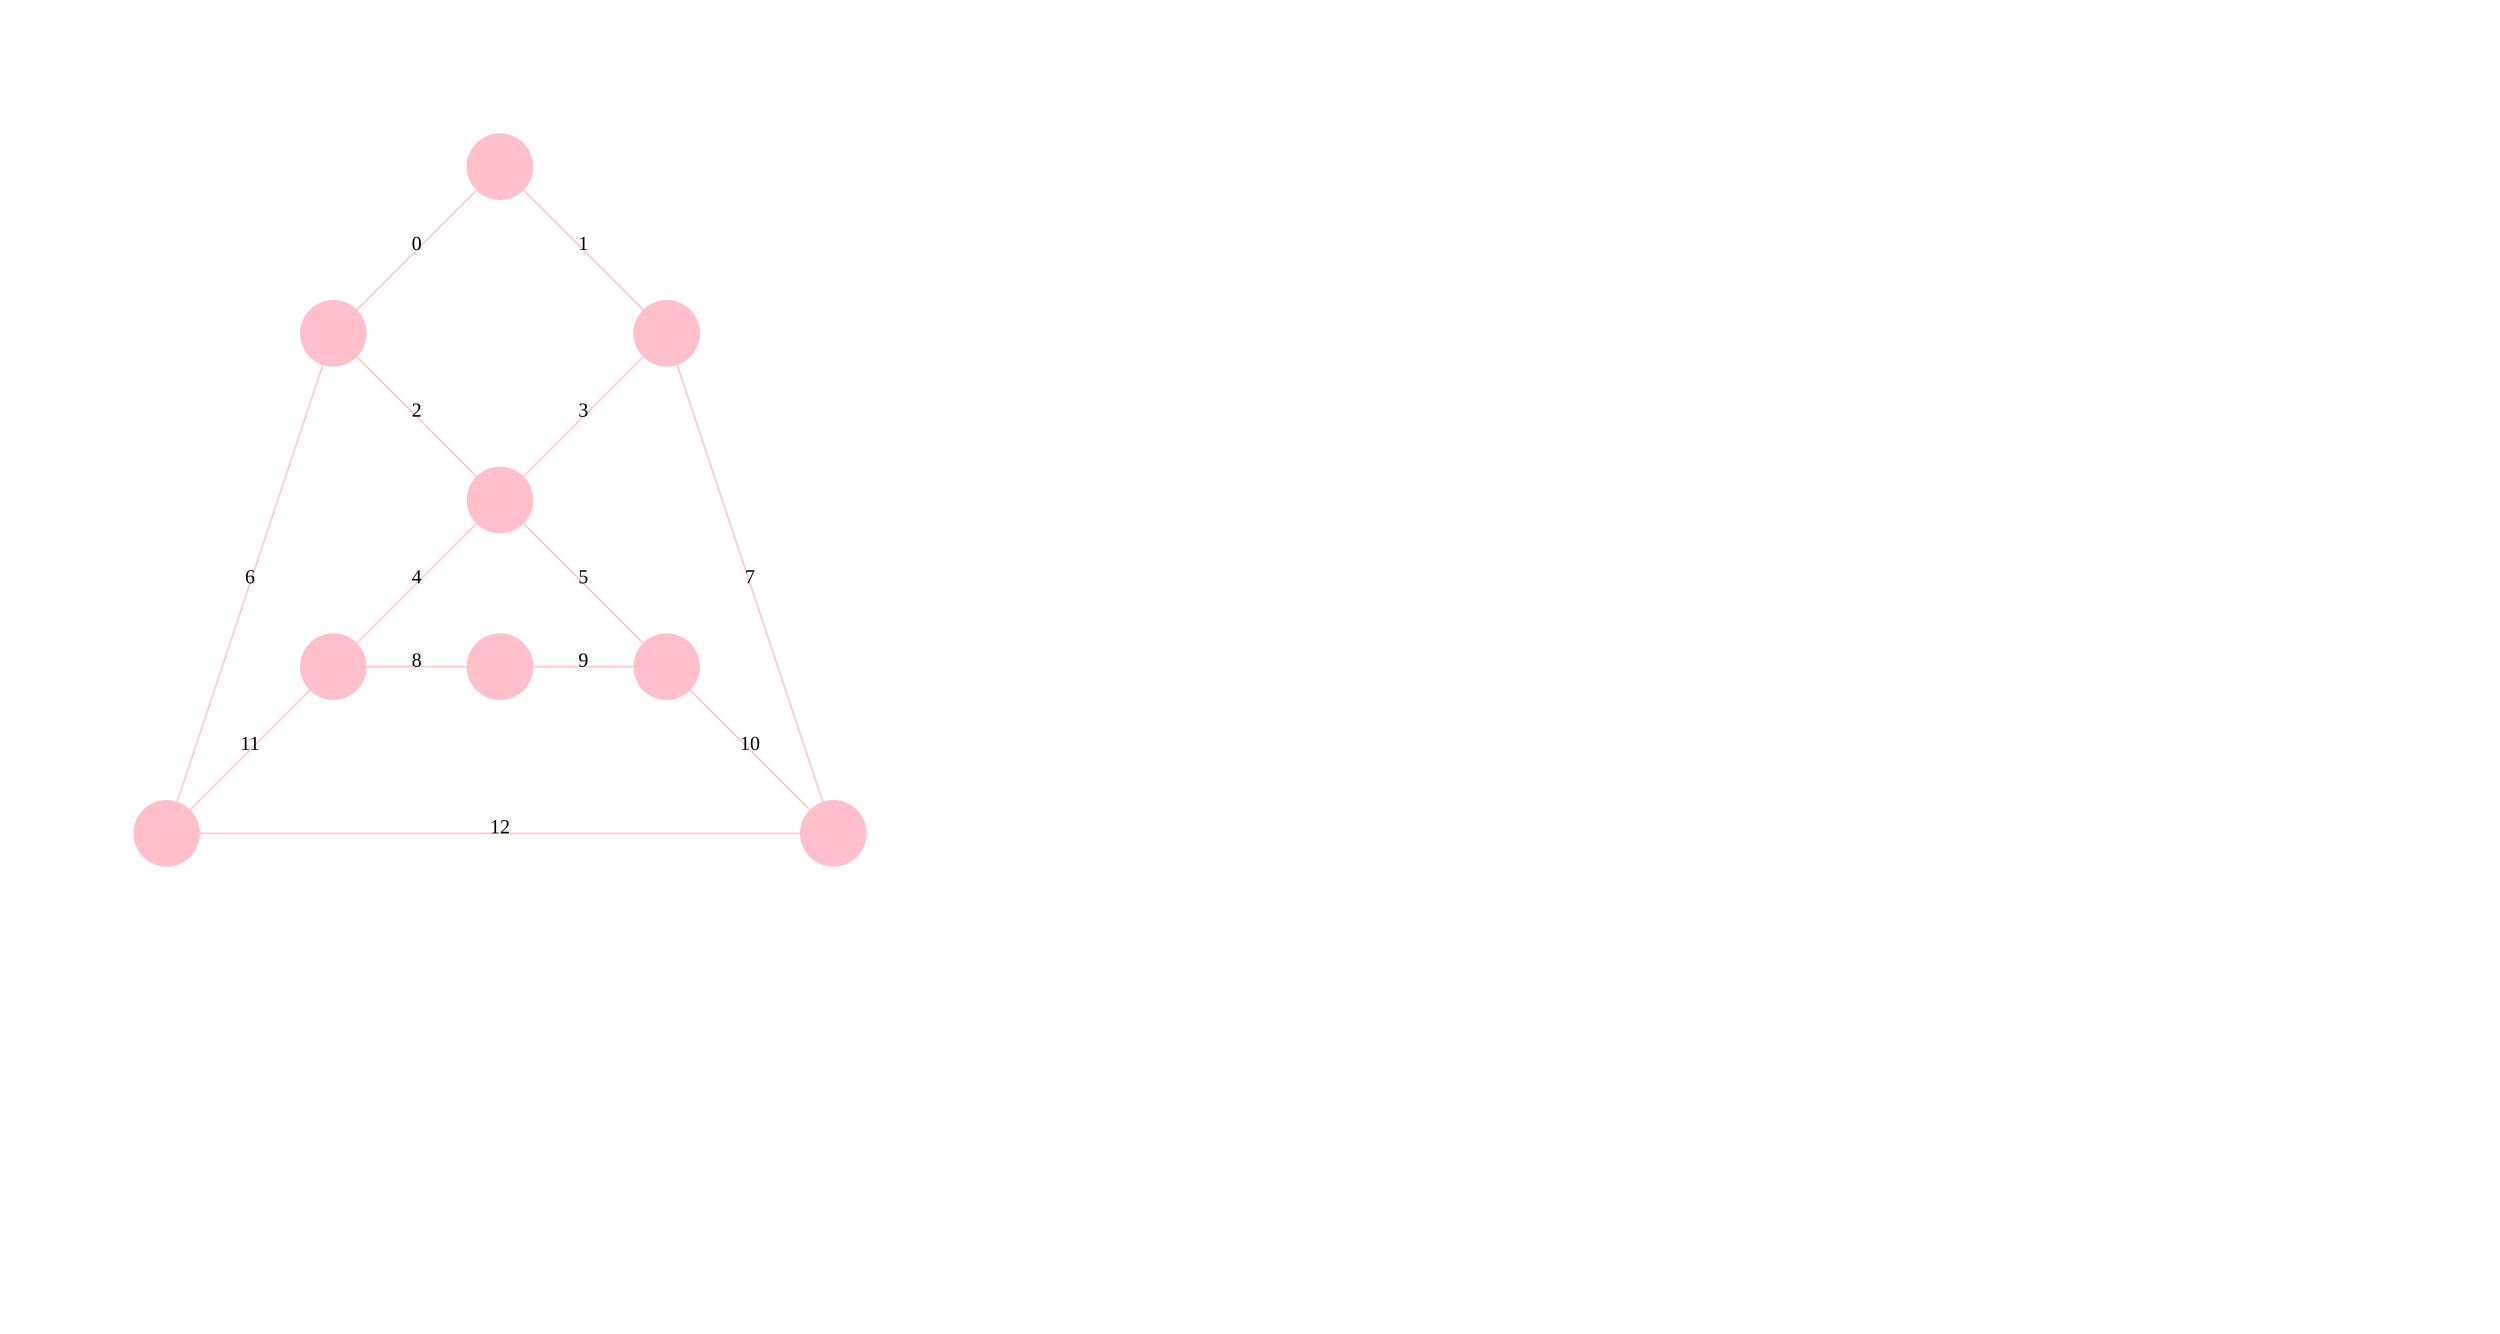
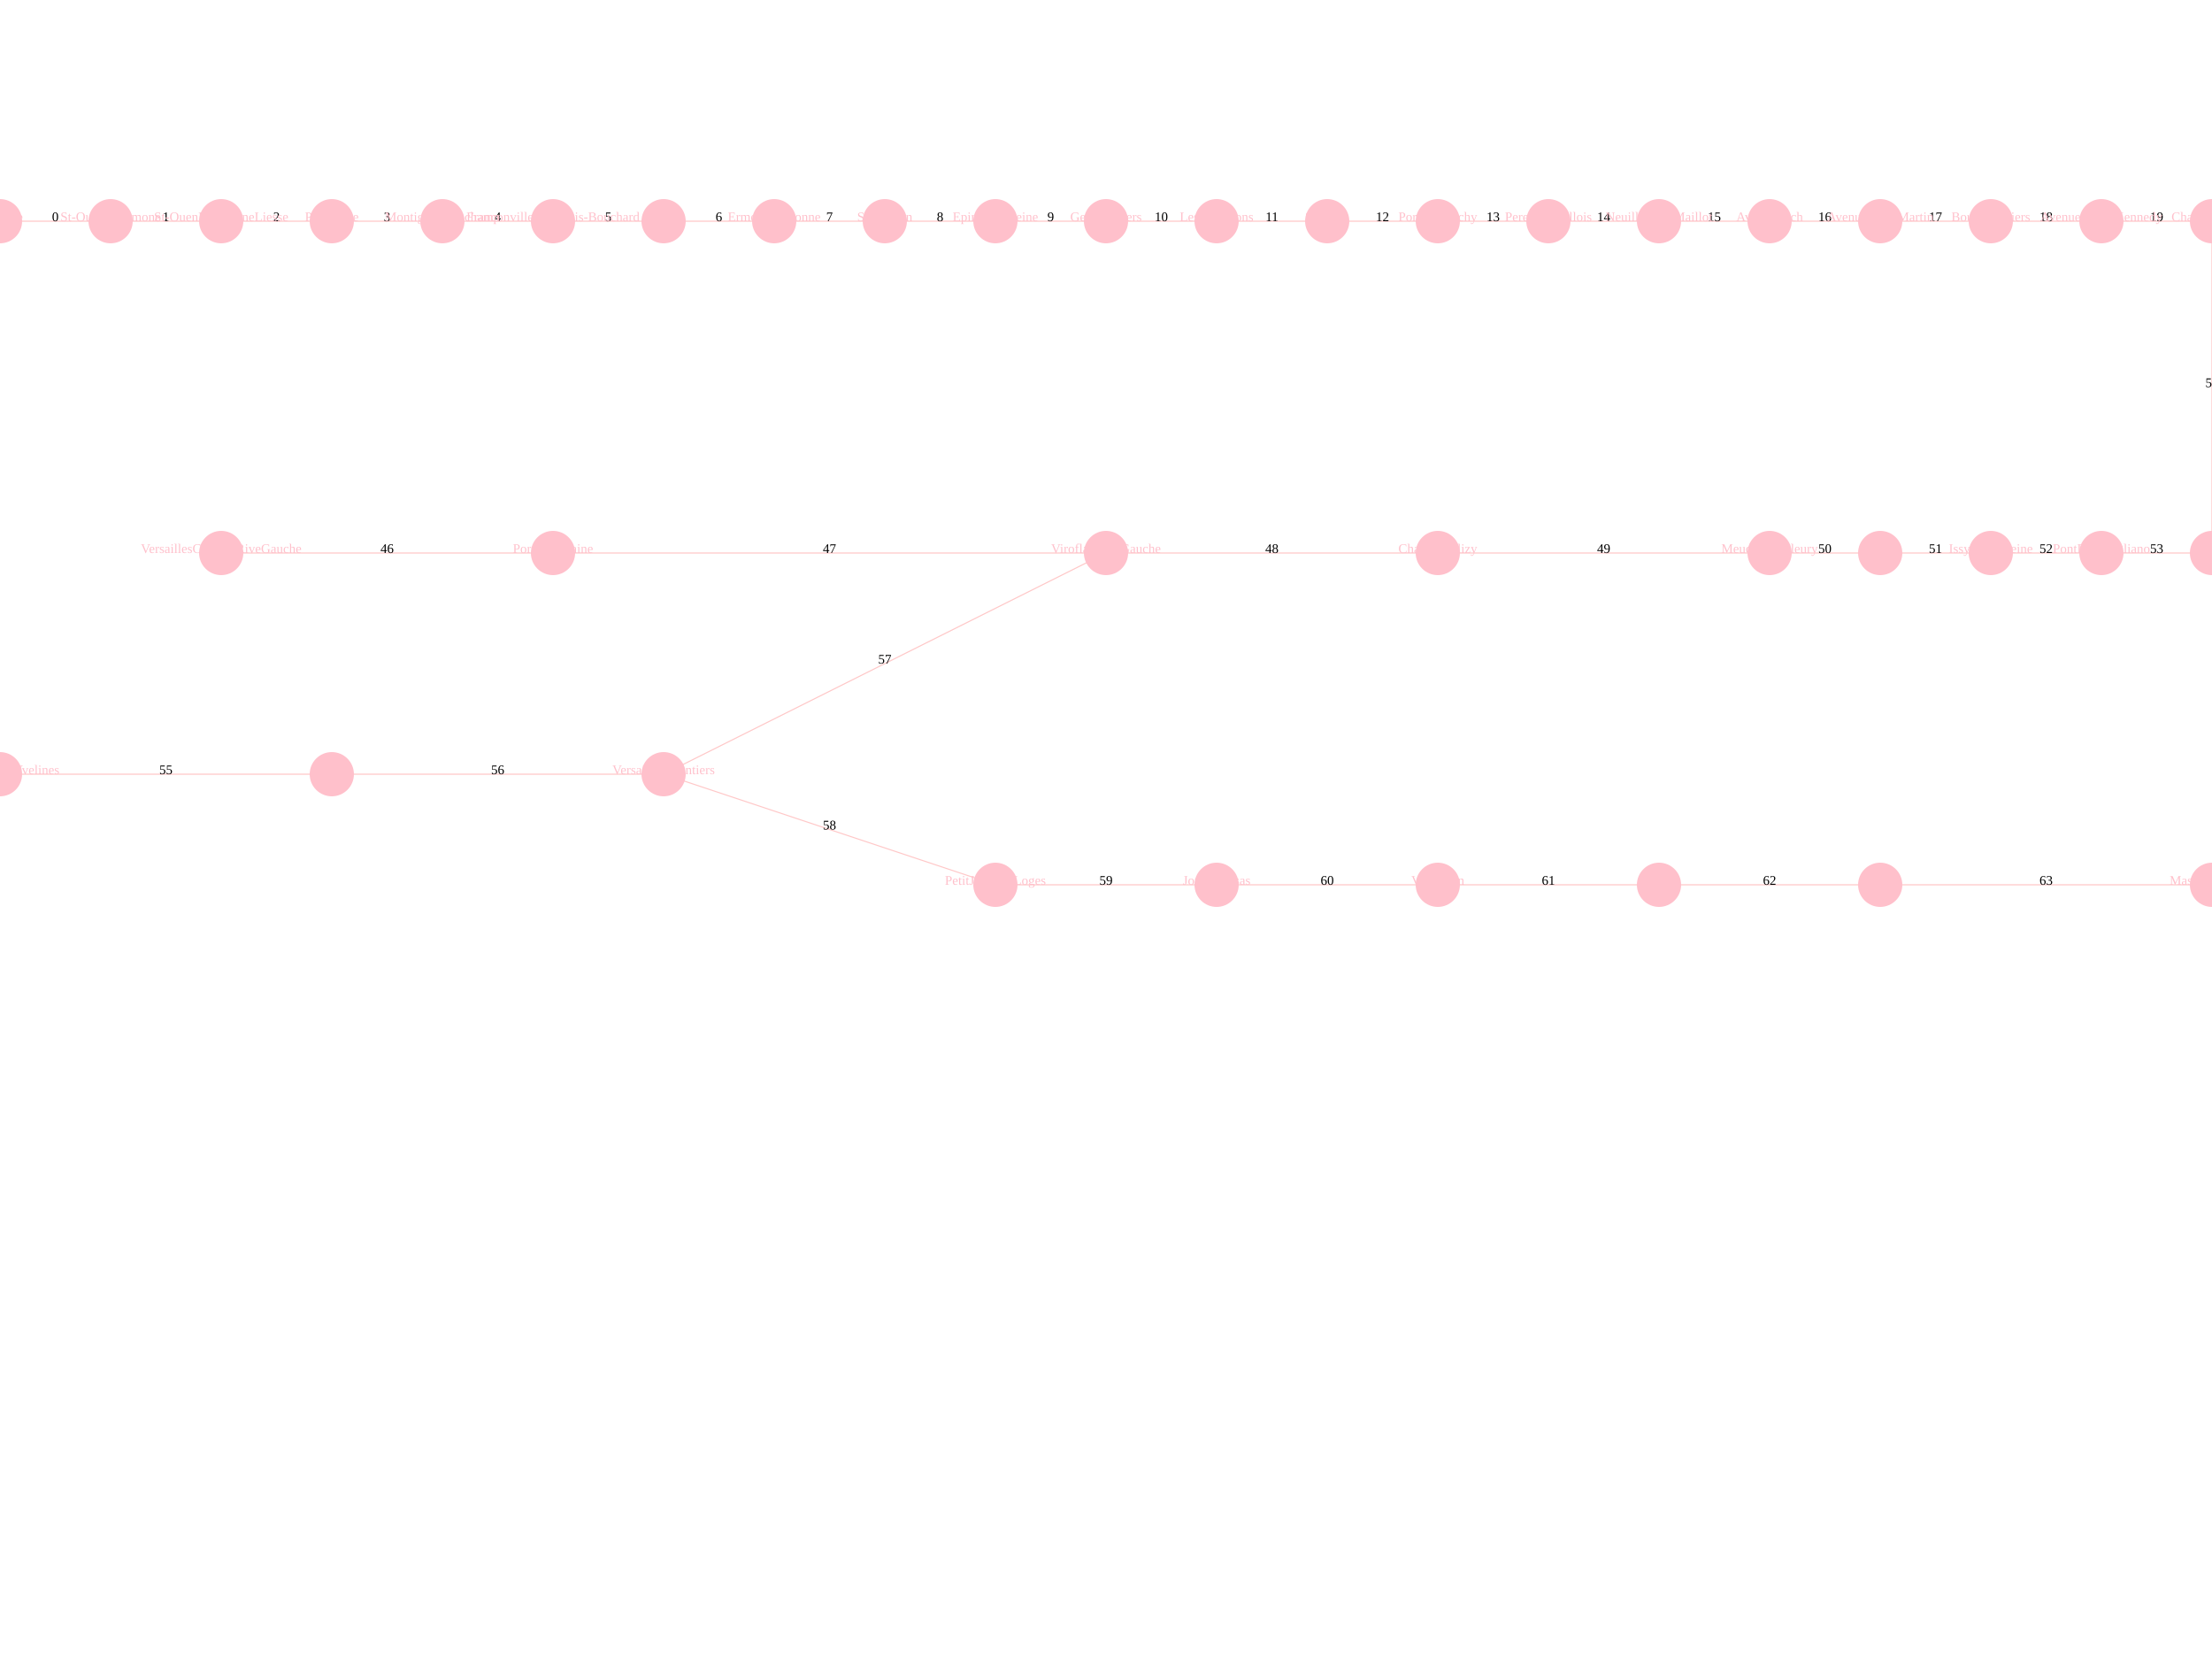
- <svg xmlns="http://www.w3.org/2000/svg" version="1.1" width="1500" height="800">
-   <line x1="300" y1="100" x2="200" y2="200" stroke="rgb(255,200,200)" />
-   <text x="250" y="150" fill="black" text-anchor="middle">0</text>
-   <line x1="300" y1="100" x2="400" y2="200" stroke="rgb(255,200,200)" />
-   <text x="350" y="150" fill="black" text-anchor="middle">1</text>
-   <line x1="200" y1="200" x2="300" y2="300" stroke="rgb(255,200,200)" />
-   <text x="250" y="250" fill="black" text-anchor="middle">2</text>
-   <line x1="400" y1="200" x2="300" y2="300" stroke="rgb(255,200,200)" />
-   <text x="350" y="250" fill="black" text-anchor="middle">3</text>
-   <line x1="300" y1="300" x2="200" y2="400" stroke="rgb(255,200,200)" />
-   <text x="250" y="350" fill="black" text-anchor="middle">4</text>
-   <line x1="300" y1="300" x2="400" y2="400" stroke="rgb(255,200,200)" />
-   <text x="350" y="350" fill="black" text-anchor="middle">5</text>
-   <line x1="200" y1="200" x2="100" y2="500" stroke="rgb(255,200,200)" />
-   <text x="150" y="350" fill="black" text-anchor="middle">6</text>
-   <line x1="400" y1="200" x2="500" y2="500" stroke="rgb(255,200,200)" />
-   <text x="450" y="350" fill="black" text-anchor="middle">7</text>
-   <line x1="200" y1="400" x2="300" y2="400" stroke="rgb(255,200,200)" />
-   <text x="250" y="400" fill="black" text-anchor="middle">8</text>
-   <line x1="300" y1="400" x2="400" y2="400" stroke="rgb(255,200,200)" />
-   <text x="350" y="400" fill="black" text-anchor="middle">9</text>
-   <line x1="400" y1="400" x2="500" y2="500" stroke="rgb(255,200,200)" />
-   <text x="450" y="450" fill="black" text-anchor="middle">10</text>
-   <line x1="200" y1="400" x2="100" y2="500" stroke="rgb(255,200,200)" />
-   <text x="150" y="450" fill="black" text-anchor="middle">11</text>
-   <line x1="100" y1="500" x2="500" y2="500" stroke="rgb(255,200,200)" />
-   <text x="300" y="500" fill="black" text-anchor="middle">12</text>
-   <circle cx="300" cy="100" r="20" fill="pink" />
-   <text x="300" y="100" fill="pink" text-anchor="middle">A</text>
+ <svg xmlns="http://www.w3.org/2000/svg" version="1.1" width="2000" height="1500">
+   <line x1="0" y1="200" x2="100" y2="200" stroke="rgb(255,200,200)" />
+   <text x="50" y="200" fill="black" text-anchor="middle">0</text>
+   <line x1="100" y1="200" x2="200" y2="200" stroke="rgb(255,200,200)" />
+   <text x="150" y="200" fill="black" text-anchor="middle">1</text>
+   <line x1="200" y1="200" x2="300" y2="200" stroke="rgb(255,200,200)" />
+   <text x="250" y="200" fill="black" text-anchor="middle">2</text>
+   <line x1="300" y1="200" x2="400" y2="200" stroke="rgb(255,200,200)" />
+   <text x="350" y="200" fill="black" text-anchor="middle">3</text>
+   <line x1="400" y1="200" x2="500" y2="200" stroke="rgb(255,200,200)" />
+   <text x="450" y="200" fill="black" text-anchor="middle">4</text>
+   <line x1="500" y1="200" x2="600" y2="200" stroke="rgb(255,200,200)" />
+   <text x="550" y="200" fill="black" text-anchor="middle">5</text>
+   <line x1="600" y1="200" x2="700" y2="200" stroke="rgb(255,200,200)" />
+   <text x="650" y="200" fill="black" text-anchor="middle">6</text>
+   <line x1="700" y1="200" x2="800" y2="200" stroke="rgb(255,200,200)" />
+   <text x="750" y="200" fill="black" text-anchor="middle">7</text>
+   <line x1="800" y1="200" x2="900" y2="200" stroke="rgb(255,200,200)" />
+   <text x="850" y="200" fill="black" text-anchor="middle">8</text>
+   <line x1="900" y1="200" x2="1000" y2="200" stroke="rgb(255,200,200)" />
+   <text x="950" y="200" fill="black" text-anchor="middle">9</text>
+   <line x1="1000" y1="200" x2="1100" y2="200" stroke="rgb(255,200,200)" />
+   <text x="1050" y="200" fill="black" text-anchor="middle">10</text>
+   <line x1="1100" y1="200" x2="1200" y2="200" stroke="rgb(255,200,200)" />
+   <text x="1150" y="200" fill="black" text-anchor="middle">11</text>
+   <line x1="1200" y1="200" x2="1300" y2="200" stroke="rgb(255,200,200)" />
+   <text x="1250" y="200" fill="black" text-anchor="middle">12</text>
+   <line x1="1300" y1="200" x2="1400" y2="200" stroke="rgb(255,200,200)" />
+   <text x="1350" y="200" fill="black" text-anchor="middle">13</text>
+   <line x1="1400" y1="200" x2="1500" y2="200" stroke="rgb(255,200,200)" />
+   <text x="1450" y="200" fill="black" text-anchor="middle">14</text>
+   <line x1="1500" y1="200" x2="1600" y2="200" stroke="rgb(255,200,200)" />
+   <text x="1550" y="200" fill="black" text-anchor="middle">15</text>
+   <line x1="1600" y1="200" x2="1700" y2="200" stroke="rgb(255,200,200)" />
+   <text x="1650" y="200" fill="black" text-anchor="middle">16</text>
+   <line x1="1700" y1="200" x2="1800" y2="200" stroke="rgb(255,200,200)" />
+   <text x="1750" y="200" fill="black" text-anchor="middle">17</text>
+   <line x1="1800" y1="200" x2="1900" y2="200" stroke="rgb(255,200,200)" />
+   <text x="1850" y="200" fill="black" text-anchor="middle">18</text>
+   <line x1="1900" y1="200" x2="2000" y2="200" stroke="rgb(255,200,200)" />
+   <text x="1950" y="200" fill="black" text-anchor="middle">19</text>
+   <line x1="2000" y1="200" x2="2100" y2="200" stroke="rgb(255,200,200)" />
+   <text x="2050" y="200" fill="black" text-anchor="middle">20</text>
+   <line x1="2100" y1="200" x2="2200" y2="200" stroke="rgb(255,200,200)" />
+   <text x="2150" y="200" fill="black" text-anchor="middle">21</text>
+   <line x1="2200" y1="200" x2="2300" y2="200" stroke="rgb(255,200,200)" />
+   <text x="2250" y="200" fill="black" text-anchor="middle">22</text>
+   <line x1="2300" y1="200" x2="2400" y2="200" stroke="rgb(255,200,200)" />
+   <text x="2350" y="200" fill="black" text-anchor="middle">23</text>
+   <line x1="2400" y1="200" x2="2600" y2="200" stroke="rgb(255,200,200)" />
+   <text x="2500" y="200" fill="black" text-anchor="middle">24</text>
+   <line x1="2600" y1="200" x2="2700" y2="200" stroke="rgb(255,200,200)" />
+   <text x="2650" y="200" fill="black" text-anchor="middle">25</text>
+   <line x1="2700" y1="200" x2="2800" y2="200" stroke="rgb(255,200,200)" />
+   <text x="2750" y="200" fill="black" text-anchor="middle">26</text>
+   <line x1="2800" y1="200" x2="2900" y2="200" stroke="rgb(255,200,200)" />
+   <text x="2850" y="200" fill="black" text-anchor="middle">27</text>
+   <line x1="2900" y1="200" x2="3000" y2="200" stroke="rgb(255,200,200)" />
+   <text x="2950" y="200" fill="black" text-anchor="middle">28</text>
+   <line x1="3000" y1="200" x2="3100" y2="200" stroke="rgb(255,200,200)" />
+   <text x="3050" y="200" fill="black" text-anchor="middle">29</text>
+   <line x1="3100" y1="200" x2="3300" y2="200" stroke="rgb(255,200,200)" />
+   <text x="3200" y="200" fill="black" text-anchor="middle">30</text>
+   <line x1="3300" y1="200" x2="3400" y2="200" stroke="rgb(255,200,200)" />
+   <text x="3350" y="200" fill="black" text-anchor="middle">31</text>
+   <line x1="3400" y1="200" x2="3500" y2="200" stroke="rgb(255,200,200)" />
+   <text x="3450" y="200" fill="black" text-anchor="middle">32</text>
+   <line x1="3500" y1="200" x2="3600" y2="200" stroke="rgb(255,200,200)" />
+   <text x="3550" y="200" fill="black" text-anchor="middle">33</text>
+   <line x1="3600" y1="200" x2="3700" y2="200" stroke="rgb(255,200,200)" />
+   <text x="3650" y="200" fill="black" text-anchor="middle">34</text>
+   <line x1="3700" y1="200" x2="3800" y2="200" stroke="rgb(255,200,200)" />
+   <text x="3750" y="200" fill="black" text-anchor="middle">35</text>
+   <line x1="3800" y1="200" x2="3900" y2="200" stroke="rgb(255,200,200)" />
+   <text x="3850" y="200" fill="black" text-anchor="middle">36</text>
+   <line x1="3900" y1="200" x2="4000" y2="200" stroke="rgb(255,200,200)" />
+   <text x="3950" y="200" fill="black" text-anchor="middle">37</text>
+   <line x1="4000" y1="200" x2="4100" y2="200" stroke="rgb(255,200,200)" />
+   <text x="4050" y="200" fill="black" text-anchor="middle">38</text>
+   <line x1="4100" y1="200" x2="4300" y2="200" stroke="rgb(255,200,200)" />
+   <text x="4200" y="200" fill="black" text-anchor="middle">39</text>
+   <line x1="4300" y1="200" x2="4500" y2="200" stroke="rgb(255,200,200)" />
+   <text x="4400" y="200" fill="black" text-anchor="middle">40</text>
+   <line x1="4500" y1="200" x2="4600" y2="200" stroke="rgb(255,200,200)" />
+   <text x="4550" y="200" fill="black" text-anchor="middle">41</text>
+   <line x1="4600" y1="200" x2="4700" y2="200" stroke="rgb(255,200,200)" />
+   <text x="4650" y="200" fill="black" text-anchor="middle">42</text>
+   <line x1="4700" y1="200" x2="4800" y2="200" stroke="rgb(255,200,200)" />
+   <text x="4750" y="200" fill="black" text-anchor="middle">43</text>
+   <line x1="4800" y1="200" x2="4900" y2="200" stroke="rgb(255,200,200)" />
+   <text x="4850" y="200" fill="black" text-anchor="middle">44</text>
+   <line x1="4900" y1="200" x2="5000" y2="200" stroke="rgb(255,200,200)" />
+   <text x="4950" y="200" fill="black" text-anchor="middle">45</text>
+   <line x1="200" y1="500" x2="500" y2="500" stroke="rgb(255,200,200)" />
+   <text x="350" y="500" fill="black" text-anchor="middle">46</text>
+   <line x1="500" y1="500" x2="1000" y2="500" stroke="rgb(255,200,200)" />
+   <text x="750" y="500" fill="black" text-anchor="middle">47</text>
+   <line x1="1000" y1="500" x2="1300" y2="500" stroke="rgb(255,200,200)" />
+   <text x="1150" y="500" fill="black" text-anchor="middle">48</text>
+   <line x1="1300" y1="500" x2="1600" y2="500" stroke="rgb(255,200,200)" />
+   <text x="1450" y="500" fill="black" text-anchor="middle">49</text>
+   <line x1="1600" y1="500" x2="1700" y2="500" stroke="rgb(255,200,200)" />
+   <text x="1650" y="500" fill="black" text-anchor="middle">50</text>
+   <line x1="1700" y1="500" x2="1800" y2="500" stroke="rgb(255,200,200)" />
+   <text x="1750" y="500" fill="black" text-anchor="middle">51</text>
+   <line x1="1800" y1="500" x2="1900" y2="500" stroke="rgb(255,200,200)" />
+   <text x="1850" y="500" fill="black" text-anchor="middle">52</text>
+   <line x1="1900" y1="500" x2="2000" y2="500" stroke="rgb(255,200,200)" />
+   <text x="1950" y="500" fill="black" text-anchor="middle">53</text>
+   <line x1="2000" y1="500" x2="2000" y2="200" stroke="rgb(255,200,200)" />
+   <text x="2000" y="350" fill="black" text-anchor="middle">54</text>
+   <line x1="0" y1="700" x2="300" y2="700" stroke="rgb(255,200,200)" />
+   <text x="150" y="700" fill="black" text-anchor="middle">55</text>
+   <line x1="300" y1="700" x2="600" y2="700" stroke="rgb(255,200,200)" />
+   <text x="450" y="700" fill="black" text-anchor="middle">56</text>
+   <line x1="600" y1="700" x2="1000" y2="500" stroke="rgb(255,200,200)" />
+   <text x="800" y="600" fill="black" text-anchor="middle">57</text>
+   <line x1="600" y1="700" x2="900" y2="800" stroke="rgb(255,200,200)" />
+   <text x="750" y="750" fill="black" text-anchor="middle">58</text>
+   <line x1="900" y1="800" x2="1100" y2="800" stroke="rgb(255,200,200)" />
+   <text x="1000" y="800" fill="black" text-anchor="middle">59</text>
+   <line x1="1100" y1="800" x2="1300" y2="800" stroke="rgb(255,200,200)" />
+   <text x="1200" y="800" fill="black" text-anchor="middle">60</text>
+   <line x1="1300" y1="800" x2="1500" y2="800" stroke="rgb(255,200,200)" />
+   <text x="1400" y="800" fill="black" text-anchor="middle">61</text>
+   <line x1="1500" y1="800" x2="1700" y2="800" stroke="rgb(255,200,200)" />
+   <text x="1600" y="800" fill="black" text-anchor="middle">62</text>
+   <line x1="1700" y1="800" x2="2000" y2="800" stroke="rgb(255,200,200)" />
+   <text x="1850" y="800" fill="black" text-anchor="middle">63</text>
+   <line x1="2000" y1="800" x2="2200" y2="700" stroke="rgb(255,200,200)" />
+   <text x="2100" y="750" fill="black" text-anchor="middle">64</text>
+   <line x1="2200" y1="700" x2="2400" y2="700" stroke="rgb(255,200,200)" />
+   <text x="2300" y="700" fill="black" text-anchor="middle">65</text>
+   <line x1="2400" y1="700" x2="2500" y2="700" stroke="rgb(255,200,200)" />
+   <text x="2450" y="700" fill="black" text-anchor="middle">66</text>
+   <line x1="2500" y1="700" x2="2700" y2="700" stroke="rgb(255,200,200)" />
+   <text x="2600" y="700" fill="black" text-anchor="middle">67</text>
+   <line x1="2700" y1="700" x2="2800" y2="700" stroke="rgb(255,200,200)" />
+   <text x="2750" y="700" fill="black" text-anchor="middle">68</text>
+   <line x1="2800" y1="700" x2="3000" y2="700" stroke="rgb(255,200,200)" />
+   <text x="2900" y="700" fill="black" text-anchor="middle">69</text>
+   <line x1="3000" y1="700" x2="3100" y2="200" stroke="rgb(255,200,200)" />
+   <text x="3050" y="450" fill="black" text-anchor="middle">70</text>
+   <line x1="2000" y1="800" x2="3300" y2="800" stroke="rgb(255,200,200)" />
+   <text x="2650" y="800" fill="black" text-anchor="middle">71</text>
+   <line x1="3300" y1="800" x2="3400" y2="800" stroke="rgb(255,200,200)" />
+   <text x="3350" y="800" fill="black" text-anchor="middle">72</text>
+   <line x1="3400" y1="800" x2="3500" y2="800" stroke="rgb(255,200,200)" />
+   <text x="3450" y="800" fill="black" text-anchor="middle">73</text>
+   <line x1="3500" y1="800" x2="3600" y2="800" stroke="rgb(255,200,200)" />
+   <text x="3550" y="800" fill="black" text-anchor="middle">74</text>
+   <line x1="3600" y1="800" x2="3700" y2="200" stroke="rgb(255,200,200)" />
+   <text x="3650" y="500" fill="black" text-anchor="middle">75</text>
+   <line x1="4100" y1="200" x2="4200" y2="800" stroke="rgb(255,200,200)" />
+   <text x="4150" y="500" fill="black" text-anchor="middle">76</text>
+   <line x1="4200" y1="800" x2="4300" y2="800" stroke="rgb(255,200,200)" />
+   <text x="4250" y="800" fill="black" text-anchor="middle">77</text>
+   <line x1="4300" y1="800" x2="4400" y2="800" stroke="rgb(255,200,200)" />
+   <text x="4350" y="800" fill="black" text-anchor="middle">78</text>
+   <line x1="4400" y1="800" x2="4500" y2="800" stroke="rgb(255,200,200)" />
+   <text x="4450" y="800" fill="black" text-anchor="middle">79</text>
+   <line x1="4500" y1="800" x2="4600" y2="800" stroke="rgb(255,200,200)" />
+   <text x="4550" y="800" fill="black" text-anchor="middle">80</text>
+   <line x1="4600" y1="800" x2="4700" y2="800" stroke="rgb(255,200,200)" />
+   <text x="4650" y="800" fill="black" text-anchor="middle">81</text>
+   <line x1="4700" y1="800" x2="4800" y2="800" stroke="rgb(255,200,200)" />
+   <text x="4750" y="800" fill="black" text-anchor="middle">82</text>
+   <line x1="4800" y1="800" x2="4900" y2="800" stroke="rgb(255,200,200)" />
+   <text x="4850" y="800" fill="black" text-anchor="middle">83</text>
+   <line x1="4900" y1="800" x2="5100" y2="800" stroke="rgb(255,200,200)" />
+   <text x="5000" y="800" fill="black" text-anchor="middle">84</text>
+   <circle cx="0" cy="200" r="20" fill="pink" />
+   <text x="0" y="200" fill="pink" text-anchor="middle">Pontoise</text>
+   <circle cx="100" cy="200" r="20" fill="pink" />
+   <text x="100" y="200" fill="pink" text-anchor="middle">St-OuenL'Aumone</text>
  <circle cx="200" cy="200" r="20" fill="pink" />
-   <text x="200" y="200" fill="pink" text-anchor="middle">B</text>
+   <text x="200" y="200" fill="pink" text-anchor="middle">St-OuenL'AumoneLiesse</text>
+   <circle cx="300" cy="200" r="20" fill="pink" />
+   <text x="300" y="200" fill="pink" text-anchor="middle">Pierrelaye</text>
  <circle cx="400" cy="200" r="20" fill="pink" />
-   <text x="400" y="200" fill="pink" text-anchor="middle">C</text>
-   <circle cx="300" cy="300" r="20" fill="pink" />
-   <text x="300" y="300" fill="pink" text-anchor="middle">D</text>
-   <circle cx="200" cy="400" r="20" fill="pink" />
-   <text x="200" y="400" fill="pink" text-anchor="middle">E</text>
-   <circle cx="300" cy="400" r="20" fill="pink" />
-   <text x="300" y="400" fill="pink" text-anchor="middle">F</text>
-   <circle cx="400" cy="400" r="20" fill="pink" />
-   <text x="400" y="400" fill="pink" text-anchor="middle">G</text>
-   <circle cx="100" cy="500" r="20" fill="pink" />
-   <text x="100" y="500" fill="pink" text-anchor="middle">H</text>
+   <text x="400" y="200" fill="pink" text-anchor="middle">MontignyBeauchamp</text>
+   <circle cx="500" cy="200" r="20" fill="pink" />
+   <text x="500" y="200" fill="pink" text-anchor="middle">FranconvilleLePlessis-Bouchard</text>
+   <circle cx="600" cy="200" r="20" fill="pink" />
+   <text x="600" y="200" fill="pink" text-anchor="middle">Cernay</text>
+   <circle cx="700" cy="200" r="20" fill="pink" />
+   <text x="700" y="200" fill="pink" text-anchor="middle">ErmontEaubonne</text>
+   <circle cx="800" cy="200" r="20" fill="pink" />
+   <text x="800" y="200" fill="pink" text-anchor="middle">St-Gratien</text>
+   <circle cx="900" cy="200" r="20" fill="pink" />
+   <text x="900" y="200" fill="pink" text-anchor="middle">EpinaySurSeine</text>
+   <circle cx="1000" cy="200" r="20" fill="pink" />
+   <text x="1000" y="200" fill="pink" text-anchor="middle">Gennevilliers</text>
+   <circle cx="1100" cy="200" r="20" fill="pink" />
+   <text x="1100" y="200" fill="pink" text-anchor="middle">LesGresillons</text>
+   <circle cx="1200" cy="200" r="20" fill="pink" />
+   <text x="1200" y="200" fill="pink" text-anchor="middle">St-Ouen</text>
+   <circle cx="1300" cy="200" r="20" fill="pink" />
+   <text x="1300" y="200" fill="pink" text-anchor="middle">PorteDeClichy</text>
+   <circle cx="1400" cy="200" r="20" fill="pink" />
+   <text x="1400" y="200" fill="pink" text-anchor="middle">PereireLevallois</text>
+   <circle cx="1500" cy="200" r="20" fill="pink" />
+   <text x="1500" y="200" fill="pink" text-anchor="middle">NeuillyPorteMaillot</text>
+   <circle cx="1600" cy="200" r="20" fill="pink" />
+   <text x="1600" y="200" fill="pink" text-anchor="middle">AvenueFoch</text>
+   <circle cx="1700" cy="200" r="20" fill="pink" />
+   <text x="1700" y="200" fill="pink" text-anchor="middle">AvenueHenriMartin</text>
+   <circle cx="1800" cy="200" r="20" fill="pink" />
+   <text x="1800" y="200" fill="pink" text-anchor="middle">Boulainvilliers</text>
+   <circle cx="1900" cy="200" r="20" fill="pink" />
+   <text x="1900" y="200" fill="pink" text-anchor="middle">AvenueDuPdtKennedy</text>
+   <circle cx="2000" cy="200" r="20" fill="pink" />
+   <text x="2000" y="200" fill="pink" text-anchor="middle">ChampDeMars</text>
+   <circle cx="2100" cy="200" r="20" fill="pink" />
+   <text x="2100" y="200" fill="pink" text-anchor="middle">PontDeL'Alma</text>
+   <circle cx="2200" cy="200" r="20" fill="pink" />
+   <text x="2200" y="200" fill="pink" text-anchor="middle">Invalides</text>
+   <circle cx="2300" cy="200" r="20" fill="pink" />
+   <text x="2300" y="200" fill="pink" text-anchor="middle">MuseeD'Orsay</text>
+   <circle cx="2400" cy="200" r="20" fill="pink" />
+   <text x="2400" y="200" fill="pink" text-anchor="middle">St-Michel</text>
+   <circle cx="2600" cy="200" r="20" fill="pink" />
+   <text x="2600" y="200" fill="pink" text-anchor="middle">ParisAusterlitz</text>
+   <circle cx="2700" cy="200" r="20" fill="pink" />
+   <text x="2700" y="200" fill="pink" text-anchor="middle">BibliothequeFrancoisMitterrand</text>
+   <circle cx="2800" cy="200" r="20" fill="pink" />
+   <text x="2800" y="200" fill="pink" text-anchor="middle">IvrySurSeine</text>
+   <circle cx="2900" cy="200" r="20" fill="pink" />
+   <text x="2900" y="200" fill="pink" text-anchor="middle">VitrySurSeine</text>
+   <circle cx="3000" cy="200" r="20" fill="pink" />
+   <text x="3000" y="200" fill="pink" text-anchor="middle">LesArdoines</text>
+   <circle cx="3100" cy="200" r="20" fill="pink" />
+   <text x="3100" y="200" fill="pink" text-anchor="middle">ChoisyLeRoi</text>
+   <circle cx="3300" cy="200" r="20" fill="pink" />
+   <text x="3300" y="200" fill="pink" text-anchor="middle">VilleneuveLeRoi</text>
+   <circle cx="3400" cy="200" r="20" fill="pink" />
+   <text x="3400" y="200" fill="pink" text-anchor="middle">Ablon</text>
+   <circle cx="3500" cy="200" r="20" fill="pink" />
+   <text x="3500" y="200" fill="pink" text-anchor="middle">AthisMons</text>
+   <circle cx="3600" cy="200" r="20" fill="pink" />
+   <text x="3600" y="200" fill="pink" text-anchor="middle">Juvisy</text>
+   <circle cx="3700" cy="200" r="20" fill="pink" />
+   <text x="3700" y="200" fill="pink" text-anchor="middle">SavignySurOrge</text>
+   <circle cx="3800" cy="200" r="20" fill="pink" />
+   <text x="3800" y="200" fill="pink" text-anchor="middle">EpinaySurOrge</text>
+   <circle cx="3900" cy="200" r="20" fill="pink" />
+   <text x="3900" y="200" fill="pink" text-anchor="middle">Ste-GenevieveDesBois</text>
+   <circle cx="4000" cy="200" r="20" fill="pink" />
+   <text x="4000" y="200" fill="pink" text-anchor="middle">St-MichelSurOrge</text>
+   <circle cx="4100" cy="200" r="20" fill="pink" />
+   <text x="4100" y="200" fill="pink" text-anchor="middle">Bretigny</text>
+   <circle cx="4300" cy="200" r="20" fill="pink" />
+   <text x="4300" y="200" fill="pink" text-anchor="middle">MarollesEnHurepoix</text>
+   <circle cx="4500" cy="200" r="20" fill="pink" />
+   <text x="4500" y="200" fill="pink" text-anchor="middle">Bouray</text>
+   <circle cx="4600" cy="200" r="20" fill="pink" />
+   <text x="4600" y="200" fill="pink" text-anchor="middle">Lardy</text>
+   <circle cx="4700" cy="200" r="20" fill="pink" />
+   <text x="4700" y="200" fill="pink" text-anchor="middle">Chamarande</text>
+   <circle cx="4800" cy="200" r="20" fill="pink" />
+   <text x="4800" y="200" fill="pink" text-anchor="middle">Etrechy</text>
+   <circle cx="4900" cy="200" r="20" fill="pink" />
+   <text x="4900" y="200" fill="pink" text-anchor="middle">Etampes</text>
+   <circle cx="5000" cy="200" r="20" fill="pink" />
+   <text x="5000" y="200" fill="pink" text-anchor="middle">St-MartinD'Etampes</text>
+   <circle cx="2000" cy="500" r="20" fill="pink" />
+   <text x="2000" y="500" fill="pink" text-anchor="middle">Javel</text>
+   <circle cx="1900" cy="500" r="20" fill="pink" />
+   <text x="1900" y="500" fill="pink" text-anchor="middle">PontDuGarigliano</text>
+   <circle cx="1800" cy="500" r="20" fill="pink" />
+   <text x="1800" y="500" fill="pink" text-anchor="middle">IssyValDeSeine</text>
+   <circle cx="1700" cy="500" r="20" fill="pink" />
+   <text x="1700" y="500" fill="pink" text-anchor="middle">Issy</text>
+   <circle cx="1600" cy="500" r="20" fill="pink" />
+   <text x="1600" y="500" fill="pink" text-anchor="middle">MeudonValFleury</text>
+   <circle cx="1300" cy="500" r="20" fill="pink" />
+   <text x="1300" y="500" fill="pink" text-anchor="middle">ChavilleVelizy</text>
+   <circle cx="1000" cy="500" r="20" fill="pink" />
+   <text x="1000" y="500" fill="pink" text-anchor="middle">ViroflayRiveGauche</text>
  <circle cx="500" cy="500" r="20" fill="pink" />
-   <text x="500" y="500" fill="pink" text-anchor="middle">I</text>
+   <text x="500" y="500" fill="pink" text-anchor="middle">Porchefontaine</text>
+   <circle cx="200" cy="500" r="20" fill="pink" />
+   <text x="200" y="500" fill="pink" text-anchor="middle">VersaillesChateauRiveGauche</text>
+   <circle cx="0" cy="700" r="20" fill="pink" />
+   <text x="0" y="700" fill="pink" text-anchor="middle">St-QuentinEnYvelines</text>
+   <circle cx="300" cy="700" r="20" fill="pink" />
+   <text x="300" y="700" fill="pink" text-anchor="middle">St-Cyr</text>
+   <circle cx="600" cy="700" r="20" fill="pink" />
+   <text x="600" y="700" fill="pink" text-anchor="middle">VersaillesChantiers</text>
+   <circle cx="900" cy="800" r="20" fill="pink" />
+   <text x="900" y="800" fill="pink" text-anchor="middle">PetitJouyLesLoges</text>
+   <circle cx="1100" cy="800" r="20" fill="pink" />
+   <text x="1100" y="800" fill="pink" text-anchor="middle">JouyEnJosas</text>
+   <circle cx="1300" cy="800" r="20" fill="pink" />
+   <text x="1300" y="800" fill="pink" text-anchor="middle">Vauboyen</text>
+   <circle cx="1500" cy="800" r="20" fill="pink" />
+   <text x="1500" y="800" fill="pink" text-anchor="middle">Bievres</text>
+   <circle cx="1700" cy="800" r="20" fill="pink" />
+   <text x="1700" y="800" fill="pink" text-anchor="middle">Igny</text>
+   <circle cx="2000" cy="800" r="20" fill="pink" />
+   <text x="2000" y="800" fill="pink" text-anchor="middle">MassyPalaiseau</text>
+   <circle cx="3300" cy="800" r="20" fill="pink" />
+   <text x="3300" y="800" fill="pink" text-anchor="middle">Longjumeau</text>
+   <circle cx="3400" cy="800" r="20" fill="pink" />
+   <text x="3400" y="800" fill="pink" text-anchor="middle">ChillyMazarin</text>
+   <circle cx="3500" cy="800" r="20" fill="pink" />
+   <text x="3500" y="800" fill="pink" text-anchor="middle">GravignyBalizy</text>
+   <circle cx="3600" cy="800" r="20" fill="pink" />
+   <text x="3600" y="800" fill="pink" text-anchor="middle">PetitVaux</text>
+   <circle cx="3000" cy="700" r="20" fill="pink" />
+   <text x="3000" y="700" fill="pink" text-anchor="middle">LesSaules</text>
+   <circle cx="2800" cy="700" r="20" fill="pink" />
+   <text x="2800" y="700" fill="pink" text-anchor="middle">OrlyVille</text>
+   <circle cx="2700" cy="700" r="20" fill="pink" />
+   <text x="2700" y="700" fill="pink" text-anchor="middle">PontDeRungis</text>
+   <circle cx="2500" cy="700" r="20" fill="pink" />
+   <text x="2500" y="700" fill="pink" text-anchor="middle">RungisLaFraternelle</text>
+   <circle cx="2400" cy="700" r="20" fill="pink" />
+   <text x="2400" y="700" fill="pink" text-anchor="middle">CheminD'Antony</text>
+   <circle cx="2200" cy="700" r="20" fill="pink" />
+   <text x="2200" y="700" fill="pink" text-anchor="middle">MassyVerrieres</text>
+   <circle cx="4200" cy="800" r="20" fill="pink" />
+   <text x="4200" y="800" fill="pink" text-anchor="middle">LaNorville</text>
+   <circle cx="4300" cy="800" r="20" fill="pink" />
+   <text x="4300" y="800" fill="pink" text-anchor="middle">Arpajon</text>
+   <circle cx="4400" cy="800" r="20" fill="pink" />
+   <text x="4400" y="800" fill="pink" text-anchor="middle">Egly</text>
+   <circle cx="4500" cy="800" r="20" fill="pink" />
+   <text x="4500" y="800" fill="pink" text-anchor="middle">Breuillet</text>
+   <circle cx="4600" cy="800" r="20" fill="pink" />
+   <text x="4600" y="800" fill="pink" text-anchor="middle">BreuilletVillage</text>
+   <circle cx="4700" cy="800" r="20" fill="pink" />
+   <text x="4700" y="800" fill="pink" text-anchor="middle">St-Cheron</text>
+   <circle cx="4800" cy="800" r="20" fill="pink" />
+   <text x="4800" y="800" fill="pink" text-anchor="middle">Sermaise</text>
+   <circle cx="4900" cy="800" r="20" fill="pink" />
+   <text x="4900" y="800" fill="pink" text-anchor="middle">Dourdan</text>
+   <circle cx="5100" cy="800" r="20" fill="pink" />
+   <text x="5100" y="800" fill="pink" text-anchor="middle">DourdanLaForet</text>
</svg>
